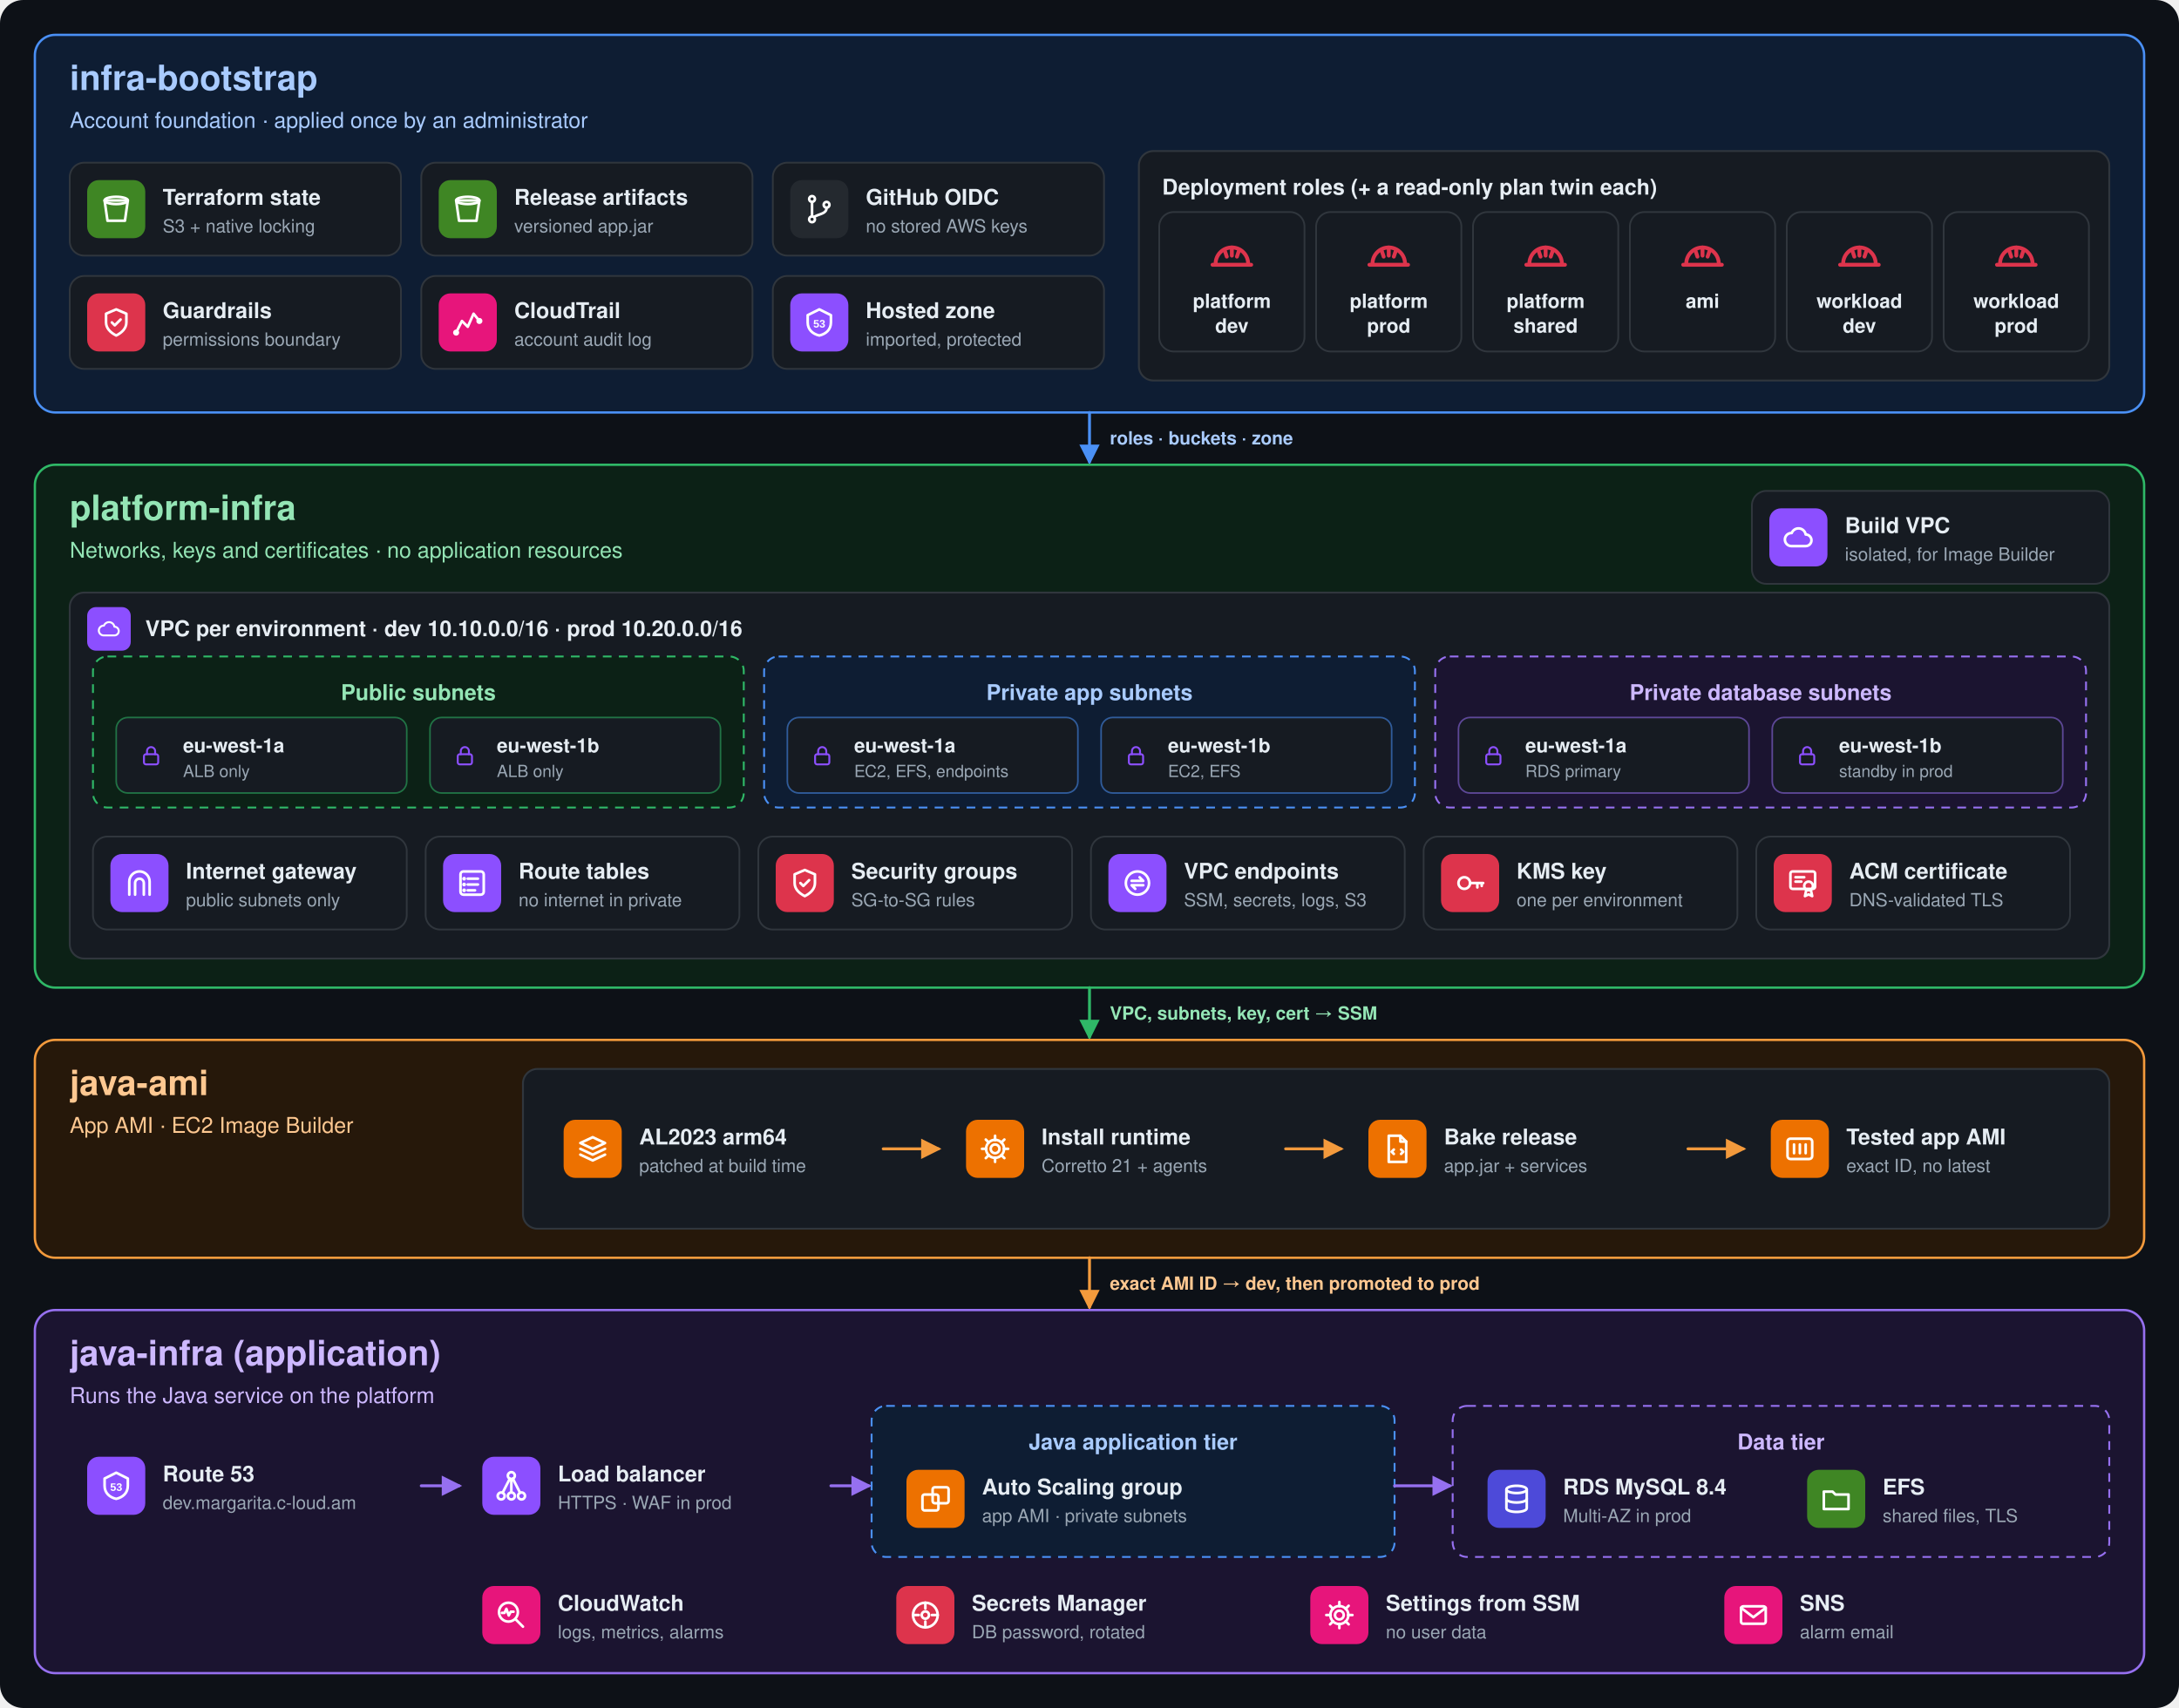
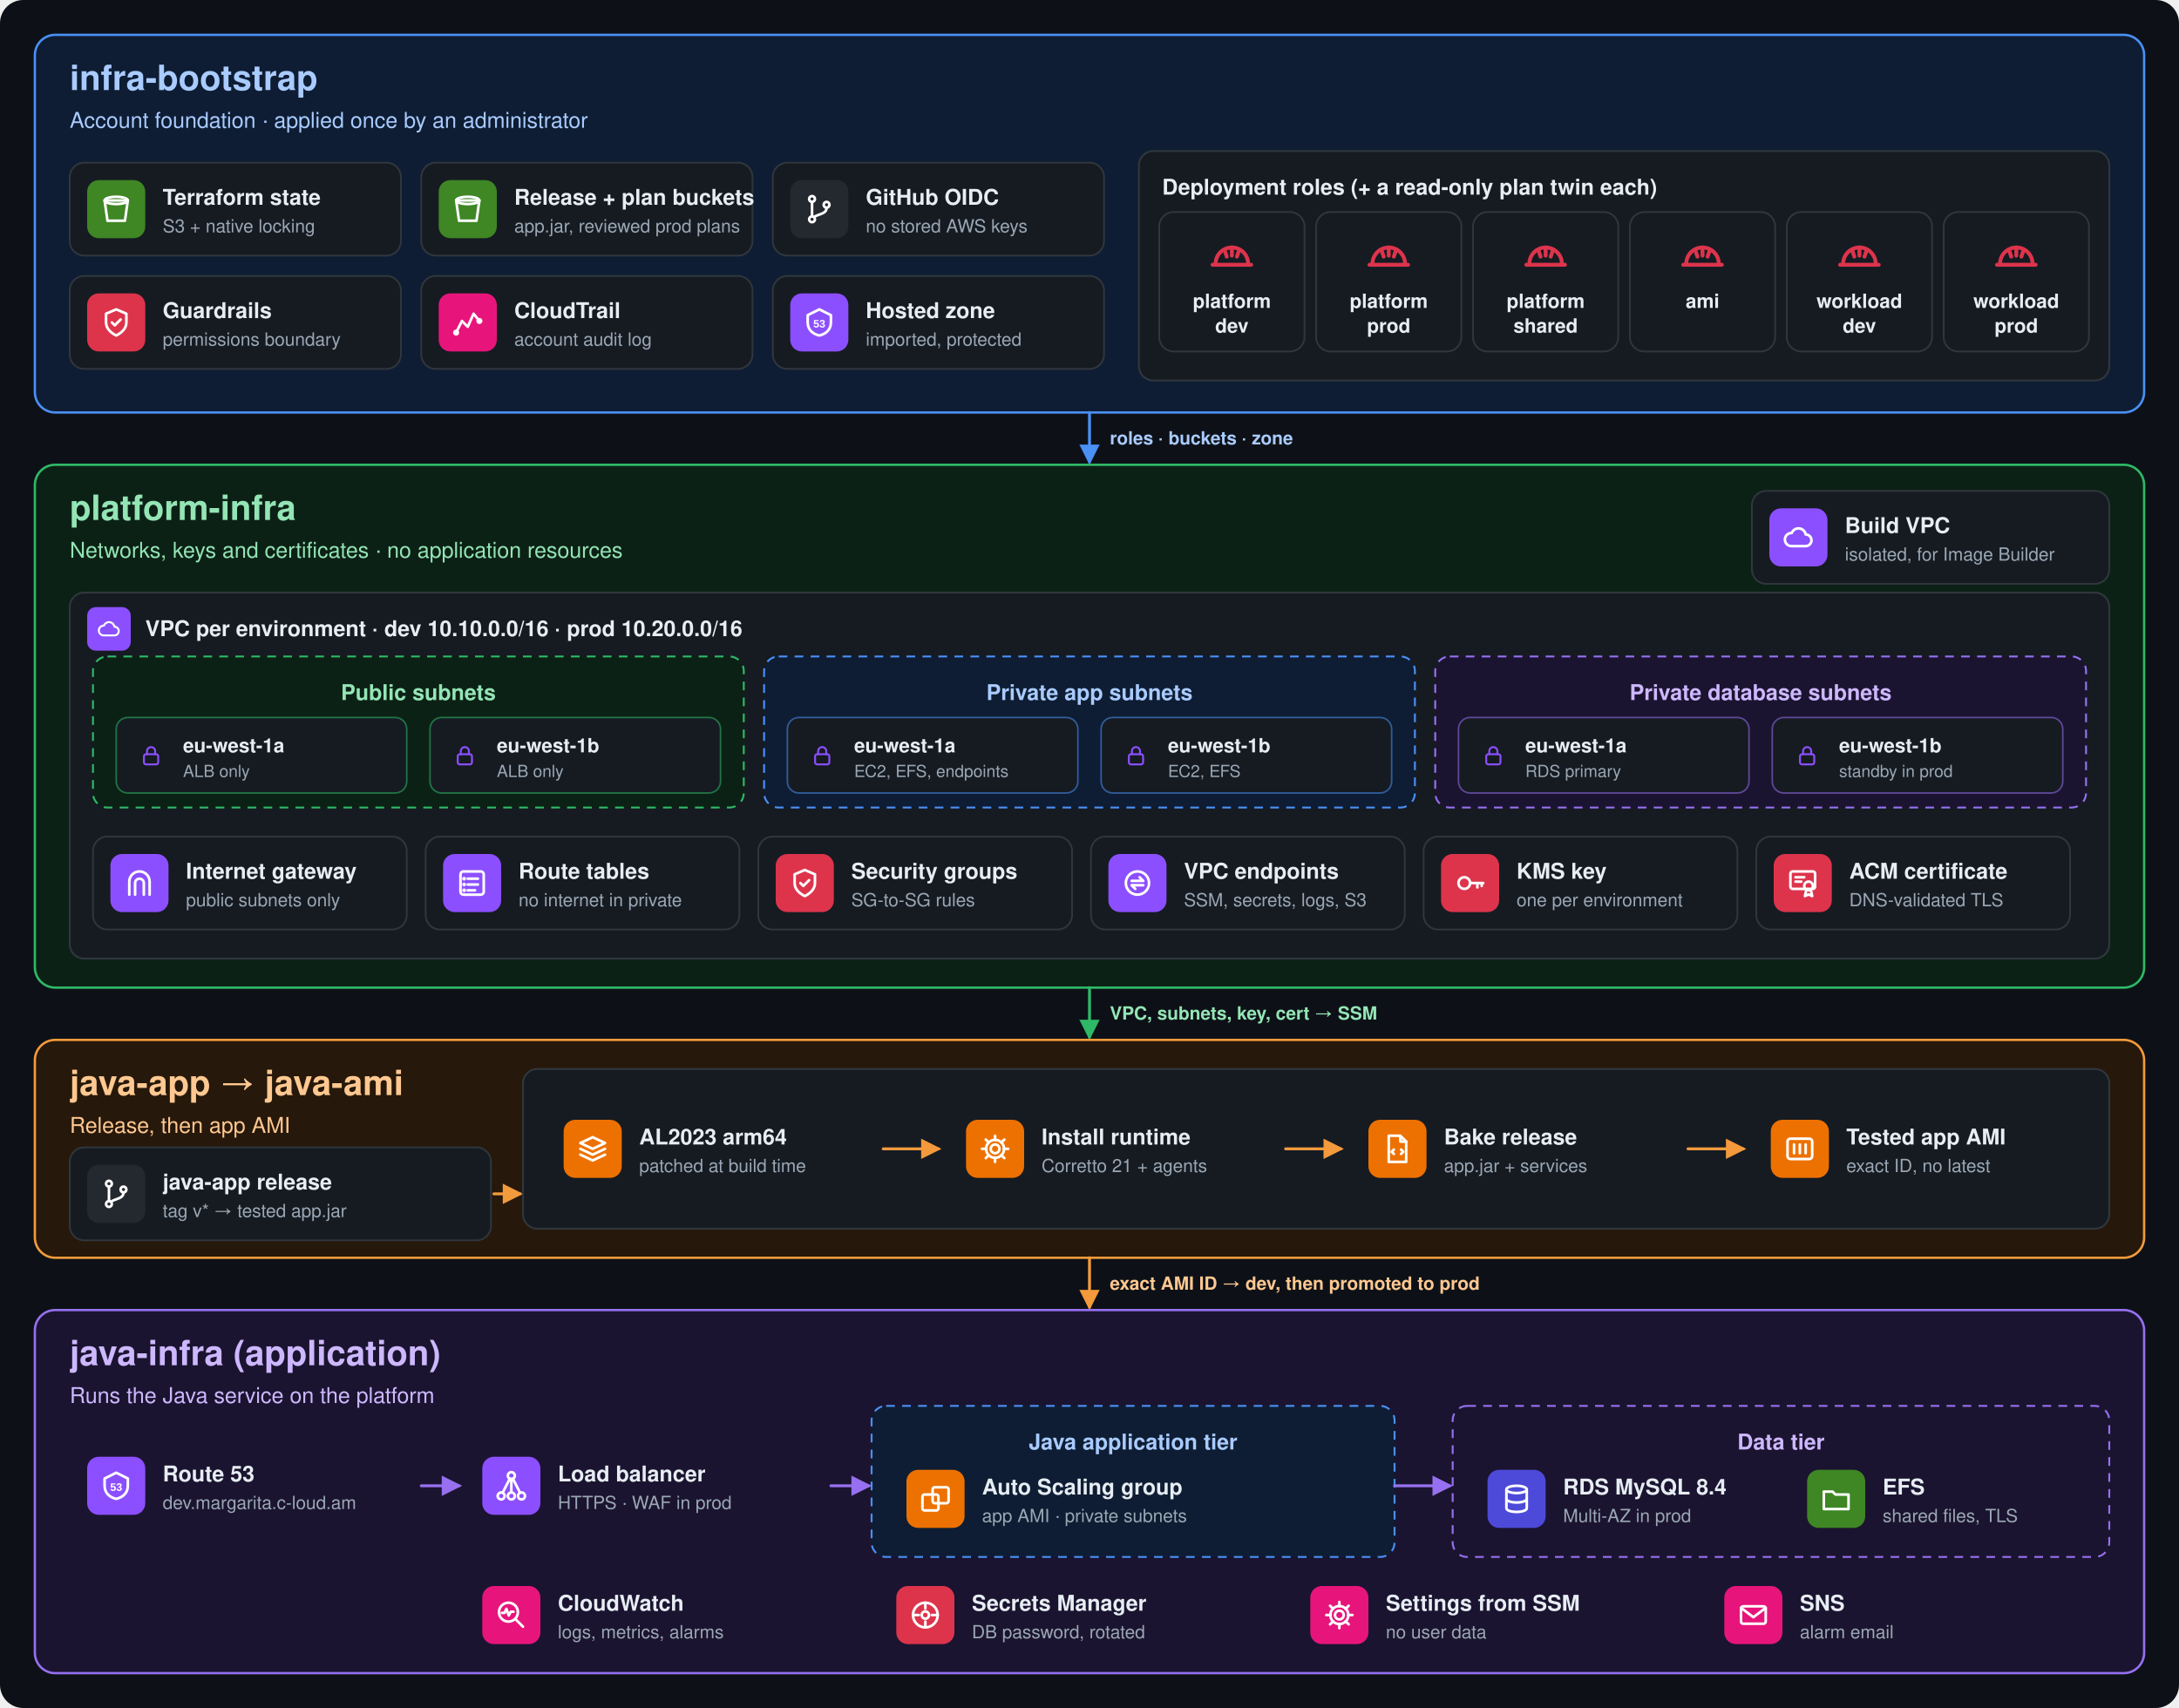
- <svg xmlns="http://www.w3.org/2000/svg" width="1500" height="1176" viewBox="0 0 1500 1176" role="img" aria-label="Java Platform: four repositories, layered from account foundation to application.">
+ <svg xmlns="http://www.w3.org/2000/svg" width="1500" height="1176" viewBox="0 0 1500 1176" role="img" aria-label="Java Platform: five repositories, layered from account foundation to application.">
  <defs>
    <marker id="m4A90F5" viewBox="0 0 10 10" refX="8.5" refY="5" markerWidth="7" markerHeight="7" orient="auto-start-reverse">
      <path d="M0,0 L10,5 L0,10 z" fill="#4A90F5" />
    </marker>
    <marker id="m2FB867" viewBox="0 0 10 10" refX="8.5" refY="5" markerWidth="7" markerHeight="7" orient="auto-start-reverse">
      <path d="M0,0 L10,5 L0,10 z" fill="#2FB867" />
    </marker>
    <marker id="mF39A3C" viewBox="0 0 10 10" refX="8.5" refY="5" markerWidth="7" markerHeight="7" orient="auto-start-reverse">
      <path d="M0,0 L10,5 L0,10 z" fill="#F39A3C" />
    </marker>
    <marker id="m9670F0" viewBox="0 0 10 10" refX="8.5" refY="5" markerWidth="7" markerHeight="7" orient="auto-start-reverse">
      <path d="M0,0 L10,5 L0,10 z" fill="#9670F0" />
    </marker>
  </defs>
  <rect width="1500" height="1176" rx="16" fill="#0D1117" />
  <rect x="24" y="24" width="1452" height="260" rx="14" fill="#0E1D33" stroke="#4A90F5" stroke-width="1.6" />
  <text x="48" y="62" font-family="-apple-system, BlinkMacSystemFont, 'Segoe UI', Helvetica, Arial, sans-serif" font-size="24" font-weight="700" fill="#A9CBFF" text-anchor="start">infra-bootstrap</text>
  <text x="48" y="88" font-family="-apple-system, BlinkMacSystemFont, 'Segoe UI', Helvetica, Arial, sans-serif" font-size="15" font-weight="400" fill="#A9CBFF" text-anchor="start">Account foundation · applied once by an administrator</text>
  <rect x="48" y="112" width="228" height="64" rx="10" fill="#161B22" stroke="#30363D" stroke-width="1.2" />
  <rect x="60" y="124.0" width="40" height="40" rx="8.0" fill="#3F8624" />
  <g transform="translate(68.0,132.0) scale(1.0)" fill="none" stroke="#FFFFFF" stroke-width="1.8" stroke-linecap="round" stroke-linejoin="round">
    <path d="M4 6h16l-2 14H6z" />
    <ellipse cx="12" cy="6" rx="8" ry="2.5" />
  </g>
  <text x="112" y="141.0" font-family="-apple-system, BlinkMacSystemFont, 'Segoe UI', Helvetica, Arial, sans-serif" font-size="15" font-weight="600" fill="#E6EDF3" text-anchor="start">Terraform state</text>
  <text x="112" y="160.0" font-family="-apple-system, BlinkMacSystemFont, 'Segoe UI', Helvetica, Arial, sans-serif" font-size="12.5" font-weight="400" fill="#9AA7B4" text-anchor="start">S3 + native locking</text>
  <rect x="290" y="112" width="228" height="64" rx="10" fill="#161B22" stroke="#30363D" stroke-width="1.2" />
  <rect x="302" y="124.0" width="40" height="40" rx="8.0" fill="#3F8624" />
  <g transform="translate(310.0,132.0) scale(1.0)" fill="none" stroke="#FFFFFF" stroke-width="1.8" stroke-linecap="round" stroke-linejoin="round">
    <path d="M4 6h16l-2 14H6z" />
    <ellipse cx="12" cy="6" rx="8" ry="2.5" />
  </g>
-   <text x="354" y="141.0" font-family="-apple-system, BlinkMacSystemFont, 'Segoe UI', Helvetica, Arial, sans-serif" font-size="15" font-weight="600" fill="#E6EDF3" text-anchor="start">Release artifacts</text>
-   <text x="354" y="160.0" font-family="-apple-system, BlinkMacSystemFont, 'Segoe UI', Helvetica, Arial, sans-serif" font-size="12.5" font-weight="400" fill="#9AA7B4" text-anchor="start">versioned app.jar</text>
+   <text x="354" y="141.0" font-family="-apple-system, BlinkMacSystemFont, 'Segoe UI', Helvetica, Arial, sans-serif" font-size="15" font-weight="600" fill="#E6EDF3" text-anchor="start">Release + plan buckets</text>
+   <text x="354" y="160.0" font-family="-apple-system, BlinkMacSystemFont, 'Segoe UI', Helvetica, Arial, sans-serif" font-size="12.5" font-weight="400" fill="#9AA7B4" text-anchor="start">app.jar, reviewed prod plans</text>
  <rect x="532" y="112" width="228" height="64" rx="10" fill="#161B22" stroke="#30363D" stroke-width="1.2" />
  <rect x="544" y="124.0" width="40" height="40" rx="8.0" fill="#24292F" />
  <g transform="translate(552.0,132.0) scale(1.0)" fill="none" stroke="#FFFFFF" stroke-width="1.8" stroke-linecap="round" stroke-linejoin="round">
    <circle cx="7" cy="5" r="2" />
    <circle cx="7" cy="19" r="2" />
    <circle cx="17" cy="9" r="2" />
    <path d="M7 7v10M17 11c0 4-4 4-8 6" />
  </g>
  <text x="596" y="141.0" font-family="-apple-system, BlinkMacSystemFont, 'Segoe UI', Helvetica, Arial, sans-serif" font-size="15" font-weight="600" fill="#E6EDF3" text-anchor="start">GitHub OIDC</text>
  <text x="596" y="160.0" font-family="-apple-system, BlinkMacSystemFont, 'Segoe UI', Helvetica, Arial, sans-serif" font-size="12.5" font-weight="400" fill="#9AA7B4" text-anchor="start">no stored AWS keys</text>
  <rect x="48" y="190" width="228" height="64" rx="10" fill="#161B22" stroke="#30363D" stroke-width="1.2" />
  <rect x="60" y="202.0" width="40" height="40" rx="8.0" fill="#DD344C" />
  <g transform="translate(68.0,210.0) scale(1.0)" fill="none" stroke="#FFFFFF" stroke-width="1.8" stroke-linecap="round" stroke-linejoin="round">
    <path d="M12 3l7 3v6c0 4-3 7-7 9-4-2-7-5-7-9V6z" />
    <path d="M9 12l2 2 4-4" />
  </g>
  <text x="112" y="219.0" font-family="-apple-system, BlinkMacSystemFont, 'Segoe UI', Helvetica, Arial, sans-serif" font-size="15" font-weight="600" fill="#E6EDF3" text-anchor="start">Guardrails</text>
  <text x="112" y="238.0" font-family="-apple-system, BlinkMacSystemFont, 'Segoe UI', Helvetica, Arial, sans-serif" font-size="12.5" font-weight="400" fill="#9AA7B4" text-anchor="start">permissions boundary</text>
  <rect x="290" y="190" width="228" height="64" rx="10" fill="#161B22" stroke="#30363D" stroke-width="1.2" />
  <rect x="302" y="202.0" width="40" height="40" rx="8.0" fill="#E7157B" />
  <g transform="translate(310.0,210.0) scale(1.0)" fill="none" stroke="#FFFFFF" stroke-width="1.8" stroke-linecap="round" stroke-linejoin="round">
    <path d="M4 19l4-8 4 4 4-9 4 5" />
    <circle cx="4" cy="19" r="1.2" />
    <circle cx="20" cy="11" r="1.2" />
  </g>
  <text x="354" y="219.0" font-family="-apple-system, BlinkMacSystemFont, 'Segoe UI', Helvetica, Arial, sans-serif" font-size="15" font-weight="600" fill="#E6EDF3" text-anchor="start">CloudTrail</text>
  <text x="354" y="238.0" font-family="-apple-system, BlinkMacSystemFont, 'Segoe UI', Helvetica, Arial, sans-serif" font-size="12.5" font-weight="400" fill="#9AA7B4" text-anchor="start">account audit log</text>
  <rect x="532" y="190" width="228" height="64" rx="10" fill="#161B22" stroke="#30363D" stroke-width="1.2" />
  <rect x="544" y="202.0" width="40" height="40" rx="8.0" fill="#8C4FFF" />
  <g transform="translate(552.0,210.0) scale(1.0)" fill="none" stroke="#FFFFFF" stroke-width="1.8" stroke-linecap="round" stroke-linejoin="round">
    <path d="M12 3l8 4v5c0 5-3.5 8-8 9-4.5-1-8-4-8-9V7z" />
    <text x="12" y="15.5" font-size="7.5" font-weight="700" text-anchor="middle" fill="#fff" stroke="none" font-family="Arial">53</text>
  </g>
  <text x="596" y="219.0" font-family="-apple-system, BlinkMacSystemFont, 'Segoe UI', Helvetica, Arial, sans-serif" font-size="15" font-weight="600" fill="#E6EDF3" text-anchor="start">Hosted zone</text>
  <text x="596" y="238.0" font-family="-apple-system, BlinkMacSystemFont, 'Segoe UI', Helvetica, Arial, sans-serif" font-size="12.5" font-weight="400" fill="#9AA7B4" text-anchor="start">imported, protected</text>
  <rect x="784" y="104" width="668" height="158" rx="10" fill="#161B22" stroke="#30363D" stroke-width="1.3" />
  <text x="800" y="134" font-family="-apple-system, BlinkMacSystemFont, 'Segoe UI', Helvetica, Arial, sans-serif" font-size="15" font-weight="700" fill="#E6EDF3" text-anchor="start">Deployment roles (+ a read-only plan twin each)</text>
  <rect x="798" y="146" width="100" height="96" rx="10" fill="#161B22" stroke="#30363D" stroke-width="1.2" />
  <g transform="translate(831.2,159.2) scale(1.4)" fill="none" stroke="#DD344C" stroke-width="1.9" stroke-linecap="round" stroke-linejoin="round">
    <path d="M4 16a8 8 0 0 1 16 0" />
    <path d="M2.5 16.5h19" />
    <path d="M12 8v4" />
    <path d="M8.5 9.5l1 3M15.5 9.5l-1 3" />
  </g>
  <text x="848.0" y="212" font-family="-apple-system, BlinkMacSystemFont, 'Segoe UI', Helvetica, Arial, sans-serif" font-size="13.5" font-weight="600" fill="#E6EDF3" text-anchor="middle">platform</text>
  <text x="848.0" y="229" font-family="-apple-system, BlinkMacSystemFont, 'Segoe UI', Helvetica, Arial, sans-serif" font-size="13.5" font-weight="600" fill="#E6EDF3" text-anchor="middle">dev</text>
  <rect x="906" y="146" width="100" height="96" rx="10" fill="#161B22" stroke="#30363D" stroke-width="1.2" />
  <g transform="translate(939.2,159.2) scale(1.4)" fill="none" stroke="#DD344C" stroke-width="1.9" stroke-linecap="round" stroke-linejoin="round">
    <path d="M4 16a8 8 0 0 1 16 0" />
    <path d="M2.5 16.5h19" />
    <path d="M12 8v4" />
    <path d="M8.5 9.5l1 3M15.5 9.5l-1 3" />
  </g>
  <text x="956.0" y="212" font-family="-apple-system, BlinkMacSystemFont, 'Segoe UI', Helvetica, Arial, sans-serif" font-size="13.5" font-weight="600" fill="#E6EDF3" text-anchor="middle">platform</text>
  <text x="956.0" y="229" font-family="-apple-system, BlinkMacSystemFont, 'Segoe UI', Helvetica, Arial, sans-serif" font-size="13.5" font-weight="600" fill="#E6EDF3" text-anchor="middle">prod</text>
  <rect x="1014" y="146" width="100" height="96" rx="10" fill="#161B22" stroke="#30363D" stroke-width="1.2" />
  <g transform="translate(1047.2,159.2) scale(1.4)" fill="none" stroke="#DD344C" stroke-width="1.9" stroke-linecap="round" stroke-linejoin="round">
    <path d="M4 16a8 8 0 0 1 16 0" />
    <path d="M2.5 16.5h19" />
    <path d="M12 8v4" />
    <path d="M8.5 9.5l1 3M15.5 9.5l-1 3" />
  </g>
  <text x="1064.0" y="212" font-family="-apple-system, BlinkMacSystemFont, 'Segoe UI', Helvetica, Arial, sans-serif" font-size="13.5" font-weight="600" fill="#E6EDF3" text-anchor="middle">platform</text>
  <text x="1064.0" y="229" font-family="-apple-system, BlinkMacSystemFont, 'Segoe UI', Helvetica, Arial, sans-serif" font-size="13.5" font-weight="600" fill="#E6EDF3" text-anchor="middle">shared</text>
  <rect x="1122" y="146" width="100" height="96" rx="10" fill="#161B22" stroke="#30363D" stroke-width="1.2" />
  <g transform="translate(1155.2,159.2) scale(1.4)" fill="none" stroke="#DD344C" stroke-width="1.9" stroke-linecap="round" stroke-linejoin="round">
    <path d="M4 16a8 8 0 0 1 16 0" />
    <path d="M2.5 16.5h19" />
    <path d="M12 8v4" />
    <path d="M8.5 9.5l1 3M15.5 9.5l-1 3" />
  </g>
  <text x="1172.0" y="212" font-family="-apple-system, BlinkMacSystemFont, 'Segoe UI', Helvetica, Arial, sans-serif" font-size="13.5" font-weight="600" fill="#E6EDF3" text-anchor="middle">ami</text>
  <rect x="1230" y="146" width="100" height="96" rx="10" fill="#161B22" stroke="#30363D" stroke-width="1.2" />
  <g transform="translate(1263.2,159.2) scale(1.4)" fill="none" stroke="#DD344C" stroke-width="1.9" stroke-linecap="round" stroke-linejoin="round">
    <path d="M4 16a8 8 0 0 1 16 0" />
    <path d="M2.5 16.5h19" />
    <path d="M12 8v4" />
    <path d="M8.5 9.5l1 3M15.5 9.5l-1 3" />
  </g>
  <text x="1280.0" y="212" font-family="-apple-system, BlinkMacSystemFont, 'Segoe UI', Helvetica, Arial, sans-serif" font-size="13.5" font-weight="600" fill="#E6EDF3" text-anchor="middle">workload</text>
  <text x="1280.0" y="229" font-family="-apple-system, BlinkMacSystemFont, 'Segoe UI', Helvetica, Arial, sans-serif" font-size="13.5" font-weight="600" fill="#E6EDF3" text-anchor="middle">dev</text>
  <rect x="1338" y="146" width="100" height="96" rx="10" fill="#161B22" stroke="#30363D" stroke-width="1.2" />
  <g transform="translate(1371.2,159.2) scale(1.4)" fill="none" stroke="#DD344C" stroke-width="1.9" stroke-linecap="round" stroke-linejoin="round">
    <path d="M4 16a8 8 0 0 1 16 0" />
    <path d="M2.5 16.5h19" />
    <path d="M12 8v4" />
    <path d="M8.5 9.5l1 3M15.5 9.5l-1 3" />
  </g>
  <text x="1388.0" y="212" font-family="-apple-system, BlinkMacSystemFont, 'Segoe UI', Helvetica, Arial, sans-serif" font-size="13.5" font-weight="600" fill="#E6EDF3" text-anchor="middle">workload</text>
  <text x="1388.0" y="229" font-family="-apple-system, BlinkMacSystemFont, 'Segoe UI', Helvetica, Arial, sans-serif" font-size="13.5" font-weight="600" fill="#E6EDF3" text-anchor="middle">prod</text>
  <polyline points="750,284 750,318" fill="none" stroke="#4A90F5" stroke-width="2" stroke-linecap="round" stroke-linejoin="round" marker-end="url(#m4A90F5)" />
  <text x="764" y="306" font-family="-apple-system, BlinkMacSystemFont, 'Segoe UI', Helvetica, Arial, sans-serif" font-size="12.5" font-weight="600" fill="#A9CBFF" text-anchor="start">roles · buckets · zone</text>
  <rect x="24" y="320" width="1452" height="360" rx="14" fill="#0C2116" stroke="#2FB867" stroke-width="1.6" />
  <text x="48" y="358" font-family="-apple-system, BlinkMacSystemFont, 'Segoe UI', Helvetica, Arial, sans-serif" font-size="24" font-weight="700" fill="#94E5B5" text-anchor="start">platform-infra</text>
  <text x="48" y="384" font-family="-apple-system, BlinkMacSystemFont, 'Segoe UI', Helvetica, Arial, sans-serif" font-size="15" font-weight="400" fill="#94E5B5" text-anchor="start">Networks, keys and certificates · no application resources</text>
  <rect x="1206" y="338" width="246" height="64" rx="10" fill="#161B22" stroke="#30363D" stroke-width="1.2" />
  <rect x="1218" y="350.0" width="40" height="40" rx="8.0" fill="#8C4FFF" />
  <g transform="translate(1226.0,358.0) scale(1.0)" fill="none" stroke="#FFFFFF" stroke-width="1.8" stroke-linecap="round" stroke-linejoin="round">
    <path d="M7 18h10a4 4 0 0 0 0-8 5 5 0 0 0-9.6-1A4.5 4.5 0 0 0 7 18z" />
  </g>
  <text x="1270" y="367.0" font-family="-apple-system, BlinkMacSystemFont, 'Segoe UI', Helvetica, Arial, sans-serif" font-size="15" font-weight="600" fill="#E6EDF3" text-anchor="start">Build VPC</text>
  <text x="1270" y="386.0" font-family="-apple-system, BlinkMacSystemFont, 'Segoe UI', Helvetica, Arial, sans-serif" font-size="12.5" font-weight="400" fill="#9AA7B4" text-anchor="start">isolated, for Image Builder</text>
  <rect x="48" y="408" width="1404" height="252" rx="10" fill="#161B22" stroke="#30363D" stroke-width="1.3" />
  <rect x="60" y="418" width="30" height="30" rx="6.0" fill="#8C4FFF" />
  <g transform="translate(66.0,424.0) scale(0.75)" fill="none" stroke="#FFFFFF" stroke-width="1.8" stroke-linecap="round" stroke-linejoin="round">
    <path d="M7 18h10a4 4 0 0 0 0-8 5 5 0 0 0-9.6-1A4.5 4.5 0 0 0 7 18z" />
  </g>
  <text x="100" y="438" font-family="-apple-system, BlinkMacSystemFont, 'Segoe UI', Helvetica, Arial, sans-serif" font-size="15" font-weight="700" fill="#E6EDF3" text-anchor="start">VPC per environment · dev 10.10.0.0/16 · prod 10.20.0.0/16</text>
  <rect x="64" y="452" width="448" height="104" rx="10" fill="#0C2116" stroke="#2FB867" stroke-width="1.3" stroke-dasharray="6 5" />
  <text x="288.0" y="482" font-family="-apple-system, BlinkMacSystemFont, 'Segoe UI', Helvetica, Arial, sans-serif" font-size="15" font-weight="700" fill="#94E5B5" text-anchor="middle">Public subnets</text>
  <rect x="80" y="494" width="200" height="52" rx="8" fill="#161B22" stroke="#2FB867" stroke-opacity="0.55" stroke-width="1.1" />
  <g transform="translate(95.6,511.6) scale(0.7)" fill="none" stroke="#8C4FFF" stroke-width="1.9" stroke-linecap="round" stroke-linejoin="round">
    <rect x="5" y="11" width="14" height="10" rx="2" />
    <path d="M8 11V8a4 4 0 0 1 8 0v3" />
  </g>
  <text x="126" y="518" font-family="-apple-system, BlinkMacSystemFont, 'Segoe UI', Helvetica, Arial, sans-serif" font-size="13.5" font-weight="600" fill="#E6EDF3" text-anchor="start">eu-west-1a</text>
  <text x="126" y="535" font-family="-apple-system, BlinkMacSystemFont, 'Segoe UI', Helvetica, Arial, sans-serif" font-size="11.5" font-weight="400" fill="#9AA7B4" text-anchor="start">ALB only</text>
  <rect x="296" y="494" width="200" height="52" rx="8" fill="#161B22" stroke="#2FB867" stroke-opacity="0.55" stroke-width="1.1" />
  <g transform="translate(311.6,511.6) scale(0.7)" fill="none" stroke="#8C4FFF" stroke-width="1.9" stroke-linecap="round" stroke-linejoin="round">
    <rect x="5" y="11" width="14" height="10" rx="2" />
    <path d="M8 11V8a4 4 0 0 1 8 0v3" />
  </g>
  <text x="342" y="518" font-family="-apple-system, BlinkMacSystemFont, 'Segoe UI', Helvetica, Arial, sans-serif" font-size="13.5" font-weight="600" fill="#E6EDF3" text-anchor="start">eu-west-1b</text>
  <text x="342" y="535" font-family="-apple-system, BlinkMacSystemFont, 'Segoe UI', Helvetica, Arial, sans-serif" font-size="11.5" font-weight="400" fill="#9AA7B4" text-anchor="start">ALB only</text>
  <rect x="526" y="452" width="448" height="104" rx="10" fill="#0E1D33" stroke="#4A90F5" stroke-width="1.3" stroke-dasharray="6 5" />
  <text x="750.0" y="482" font-family="-apple-system, BlinkMacSystemFont, 'Segoe UI', Helvetica, Arial, sans-serif" font-size="15" font-weight="700" fill="#A9CBFF" text-anchor="middle">Private app subnets</text>
  <rect x="542" y="494" width="200" height="52" rx="8" fill="#161B22" stroke="#4A90F5" stroke-opacity="0.55" stroke-width="1.1" />
  <g transform="translate(557.6,511.6) scale(0.7)" fill="none" stroke="#8C4FFF" stroke-width="1.9" stroke-linecap="round" stroke-linejoin="round">
    <rect x="5" y="11" width="14" height="10" rx="2" />
    <path d="M8 11V8a4 4 0 0 1 8 0v3" />
  </g>
  <text x="588" y="518" font-family="-apple-system, BlinkMacSystemFont, 'Segoe UI', Helvetica, Arial, sans-serif" font-size="13.5" font-weight="600" fill="#E6EDF3" text-anchor="start">eu-west-1a</text>
  <text x="588" y="535" font-family="-apple-system, BlinkMacSystemFont, 'Segoe UI', Helvetica, Arial, sans-serif" font-size="11.5" font-weight="400" fill="#9AA7B4" text-anchor="start">EC2, EFS, endpoints</text>
  <rect x="758" y="494" width="200" height="52" rx="8" fill="#161B22" stroke="#4A90F5" stroke-opacity="0.55" stroke-width="1.1" />
  <g transform="translate(773.6,511.6) scale(0.7)" fill="none" stroke="#8C4FFF" stroke-width="1.9" stroke-linecap="round" stroke-linejoin="round">
    <rect x="5" y="11" width="14" height="10" rx="2" />
    <path d="M8 11V8a4 4 0 0 1 8 0v3" />
  </g>
  <text x="804" y="518" font-family="-apple-system, BlinkMacSystemFont, 'Segoe UI', Helvetica, Arial, sans-serif" font-size="13.5" font-weight="600" fill="#E6EDF3" text-anchor="start">eu-west-1b</text>
  <text x="804" y="535" font-family="-apple-system, BlinkMacSystemFont, 'Segoe UI', Helvetica, Arial, sans-serif" font-size="11.5" font-weight="400" fill="#9AA7B4" text-anchor="start">EC2, EFS</text>
  <rect x="988" y="452" width="448" height="104" rx="10" fill="#1B1430" stroke="#9670F0" stroke-width="1.3" stroke-dasharray="6 5" />
  <text x="1212.0" y="482" font-family="-apple-system, BlinkMacSystemFont, 'Segoe UI', Helvetica, Arial, sans-serif" font-size="15" font-weight="700" fill="#CDB8FF" text-anchor="middle">Private database subnets</text>
  <rect x="1004" y="494" width="200" height="52" rx="8" fill="#161B22" stroke="#9670F0" stroke-opacity="0.55" stroke-width="1.1" />
  <g transform="translate(1019.6,511.6) scale(0.7)" fill="none" stroke="#8C4FFF" stroke-width="1.9" stroke-linecap="round" stroke-linejoin="round">
    <rect x="5" y="11" width="14" height="10" rx="2" />
    <path d="M8 11V8a4 4 0 0 1 8 0v3" />
  </g>
  <text x="1050" y="518" font-family="-apple-system, BlinkMacSystemFont, 'Segoe UI', Helvetica, Arial, sans-serif" font-size="13.5" font-weight="600" fill="#E6EDF3" text-anchor="start">eu-west-1a</text>
  <text x="1050" y="535" font-family="-apple-system, BlinkMacSystemFont, 'Segoe UI', Helvetica, Arial, sans-serif" font-size="11.5" font-weight="400" fill="#9AA7B4" text-anchor="start">RDS primary</text>
  <rect x="1220" y="494" width="200" height="52" rx="8" fill="#161B22" stroke="#9670F0" stroke-opacity="0.55" stroke-width="1.1" />
  <g transform="translate(1235.6,511.6) scale(0.7)" fill="none" stroke="#8C4FFF" stroke-width="1.9" stroke-linecap="round" stroke-linejoin="round">
    <rect x="5" y="11" width="14" height="10" rx="2" />
    <path d="M8 11V8a4 4 0 0 1 8 0v3" />
  </g>
  <text x="1266" y="518" font-family="-apple-system, BlinkMacSystemFont, 'Segoe UI', Helvetica, Arial, sans-serif" font-size="13.5" font-weight="600" fill="#E6EDF3" text-anchor="start">eu-west-1b</text>
  <text x="1266" y="535" font-family="-apple-system, BlinkMacSystemFont, 'Segoe UI', Helvetica, Arial, sans-serif" font-size="11.5" font-weight="400" fill="#9AA7B4" text-anchor="start">standby in prod</text>
  <rect x="64" y="576" width="216" height="64" rx="10" fill="#161B22" stroke="#30363D" stroke-width="1.2" />
  <rect x="76" y="588.0" width="40" height="40" rx="8.0" fill="#8C4FFF" />
  <g transform="translate(84.0,596.0) scale(1.0)" fill="none" stroke="#FFFFFF" stroke-width="1.8" stroke-linecap="round" stroke-linejoin="round">
    <path d="M5 20V11a7 7 0 0 1 14 0v9" />
    <path d="M9 20v-8a3 3 0 0 1 6 0v8" />
  </g>
  <text x="128" y="605.0" font-family="-apple-system, BlinkMacSystemFont, 'Segoe UI', Helvetica, Arial, sans-serif" font-size="15" font-weight="600" fill="#E6EDF3" text-anchor="start">Internet gateway</text>
  <text x="128" y="624.0" font-family="-apple-system, BlinkMacSystemFont, 'Segoe UI', Helvetica, Arial, sans-serif" font-size="12.5" font-weight="400" fill="#9AA7B4" text-anchor="start">public subnets only</text>
  <rect x="293" y="576" width="216" height="64" rx="10" fill="#161B22" stroke="#30363D" stroke-width="1.2" />
  <rect x="305" y="588.0" width="40" height="40" rx="8.0" fill="#8C4FFF" />
  <g transform="translate(313.0,596.0) scale(1.0)" fill="none" stroke="#FFFFFF" stroke-width="1.8" stroke-linecap="round" stroke-linejoin="round">
    <rect x="4" y="4" width="16" height="16" rx="2" />
    <path d="M9 9h7M9 13h7M9 17h5" />
    <path d="M6.5 9h0M6.5 13h0M6.5 17h0" stroke-width="2.6" />
  </g>
  <text x="357" y="605.0" font-family="-apple-system, BlinkMacSystemFont, 'Segoe UI', Helvetica, Arial, sans-serif" font-size="15" font-weight="600" fill="#E6EDF3" text-anchor="start">Route tables</text>
  <text x="357" y="624.0" font-family="-apple-system, BlinkMacSystemFont, 'Segoe UI', Helvetica, Arial, sans-serif" font-size="12.5" font-weight="400" fill="#9AA7B4" text-anchor="start">no internet in private</text>
  <rect x="522" y="576" width="216" height="64" rx="10" fill="#161B22" stroke="#30363D" stroke-width="1.2" />
  <rect x="534" y="588.0" width="40" height="40" rx="8.0" fill="#DD344C" />
  <g transform="translate(542.0,596.0) scale(1.0)" fill="none" stroke="#FFFFFF" stroke-width="1.8" stroke-linecap="round" stroke-linejoin="round">
    <path d="M12 3l7 3v6c0 4-3 7-7 9-4-2-7-5-7-9V6z" />
    <path d="M9 12l2 2 4-4" />
  </g>
  <text x="586" y="605.0" font-family="-apple-system, BlinkMacSystemFont, 'Segoe UI', Helvetica, Arial, sans-serif" font-size="15" font-weight="600" fill="#E6EDF3" text-anchor="start">Security groups</text>
  <text x="586" y="624.0" font-family="-apple-system, BlinkMacSystemFont, 'Segoe UI', Helvetica, Arial, sans-serif" font-size="12.5" font-weight="400" fill="#9AA7B4" text-anchor="start">SG-to-SG rules</text>
  <rect x="751" y="576" width="216" height="64" rx="10" fill="#161B22" stroke="#30363D" stroke-width="1.2" />
  <rect x="763" y="588.0" width="40" height="40" rx="8.0" fill="#8C4FFF" />
  <g transform="translate(771.0,596.0) scale(1.0)" fill="none" stroke="#FFFFFF" stroke-width="1.8" stroke-linecap="round" stroke-linejoin="round">
    <circle cx="12" cy="12" r="8" />
    <path d="M8 10.5h8l-2.5-2.5M16 13.5H8l2.5 2.5" />
  </g>
  <text x="815" y="605.0" font-family="-apple-system, BlinkMacSystemFont, 'Segoe UI', Helvetica, Arial, sans-serif" font-size="15" font-weight="600" fill="#E6EDF3" text-anchor="start">VPC endpoints</text>
  <text x="815" y="624.0" font-family="-apple-system, BlinkMacSystemFont, 'Segoe UI', Helvetica, Arial, sans-serif" font-size="12.5" font-weight="400" fill="#9AA7B4" text-anchor="start">SSM, secrets, logs, S3</text>
  <rect x="980" y="576" width="216" height="64" rx="10" fill="#161B22" stroke="#30363D" stroke-width="1.2" />
  <rect x="992" y="588.0" width="40" height="40" rx="8.0" fill="#DD344C" />
  <g transform="translate(1000.0,596.0) scale(1.0)" fill="none" stroke="#FFFFFF" stroke-width="1.8" stroke-linecap="round" stroke-linejoin="round">
    <circle cx="8" cy="12" r="4" />
    <path d="M12 12h9M17 12v3M20 12v2" />
  </g>
  <text x="1044" y="605.0" font-family="-apple-system, BlinkMacSystemFont, 'Segoe UI', Helvetica, Arial, sans-serif" font-size="15" font-weight="600" fill="#E6EDF3" text-anchor="start">KMS key</text>
  <text x="1044" y="624.0" font-family="-apple-system, BlinkMacSystemFont, 'Segoe UI', Helvetica, Arial, sans-serif" font-size="12.5" font-weight="400" fill="#9AA7B4" text-anchor="start">one per environment</text>
  <rect x="1209" y="576" width="216" height="64" rx="10" fill="#161B22" stroke="#30363D" stroke-width="1.2" />
  <rect x="1221" y="588.0" width="40" height="40" rx="8.0" fill="#DD344C" />
  <g transform="translate(1229.0,596.0) scale(1.0)" fill="none" stroke="#FFFFFF" stroke-width="1.8" stroke-linecap="round" stroke-linejoin="round">
    <rect x="3.5" y="4" width="17" height="12" rx="1.5" />
    <path d="M7 8h6M7 11h4" />
    <circle cx="16" cy="14" r="3" />
    <path d="M14.5 16.5l-1 4.5 2.5-1.2 2.5 1.2-1-4.5" />
  </g>
  <text x="1273" y="605.0" font-family="-apple-system, BlinkMacSystemFont, 'Segoe UI', Helvetica, Arial, sans-serif" font-size="15" font-weight="600" fill="#E6EDF3" text-anchor="start">ACM certificate</text>
  <text x="1273" y="624.0" font-family="-apple-system, BlinkMacSystemFont, 'Segoe UI', Helvetica, Arial, sans-serif" font-size="12.5" font-weight="400" fill="#9AA7B4" text-anchor="start">DNS-validated TLS</text>
  <polyline points="750,680 750,714" fill="none" stroke="#2FB867" stroke-width="2" stroke-linecap="round" stroke-linejoin="round" marker-end="url(#m2FB867)" />
  <text x="764" y="702" font-family="-apple-system, BlinkMacSystemFont, 'Segoe UI', Helvetica, Arial, sans-serif" font-size="12.5" font-weight="600" fill="#94E5B5" text-anchor="start">VPC, subnets, key, cert → SSM</text>
  <rect x="24" y="716" width="1452" height="150" rx="14" fill="#26180A" stroke="#F39A3C" stroke-width="1.6" />
-   <text x="48" y="754" font-family="-apple-system, BlinkMacSystemFont, 'Segoe UI', Helvetica, Arial, sans-serif" font-size="24" font-weight="700" fill="#FFC891" text-anchor="start">java-ami</text>
-   <text x="48" y="780" font-family="-apple-system, BlinkMacSystemFont, 'Segoe UI', Helvetica, Arial, sans-serif" font-size="15" font-weight="400" fill="#FFC891" text-anchor="start">App AMI · EC2 Image Builder</text>
+   <text x="48" y="754" font-family="-apple-system, BlinkMacSystemFont, 'Segoe UI', Helvetica, Arial, sans-serif" font-size="24" font-weight="700" fill="#FFC891" text-anchor="start">java-app → java-ami</text>
+   <text x="48" y="780" font-family="-apple-system, BlinkMacSystemFont, 'Segoe UI', Helvetica, Arial, sans-serif" font-size="15" font-weight="400" fill="#FFC891" text-anchor="start">Release, then app AMI</text>
+   <rect x="48" y="790" width="290" height="64" rx="10" fill="#161B22" stroke="#30363D" stroke-width="1.2" />
+   <rect x="60" y="802.0" width="40" height="40" rx="8.0" fill="#24292F" />
+   <g transform="translate(68.0,810.0) scale(1.0)" fill="none" stroke="#FFFFFF" stroke-width="1.8" stroke-linecap="round" stroke-linejoin="round">
+     <circle cx="7" cy="5" r="2" />
+     <circle cx="7" cy="19" r="2" />
+     <circle cx="17" cy="9" r="2" />
+     <path d="M7 7v10M17 11c0 4-4 4-8 6" />
+   </g>
+   <text x="112" y="819.0" font-family="-apple-system, BlinkMacSystemFont, 'Segoe UI', Helvetica, Arial, sans-serif" font-size="15" font-weight="600" fill="#E6EDF3" text-anchor="start">java-app release</text>
+   <text x="112" y="838.0" font-family="-apple-system, BlinkMacSystemFont, 'Segoe UI', Helvetica, Arial, sans-serif" font-size="12.5" font-weight="400" fill="#9AA7B4" text-anchor="start">tag v* → tested app.jar</text>
+   <polyline points="340,822 358,822" fill="none" stroke="#F39A3C" stroke-width="2" stroke-linecap="round" stroke-linejoin="round" marker-end="url(#mF39A3C)" />
  <rect x="360" y="736" width="1092" height="110" rx="10" fill="#161B22" stroke="#30363D" stroke-width="1.3" />
  <rect x="388" y="771.0" width="40" height="40" rx="8.0" fill="#ED7100" />
  <g transform="translate(396.0,779.0) scale(1.0)" fill="none" stroke="#FFFFFF" stroke-width="1.8" stroke-linecap="round" stroke-linejoin="round">
    <path d="M12 4l8.5 4-8.5 4-8.5-4z" />
    <path d="M3.5 12l8.5 4 8.5-4" />
    <path d="M3.5 16l8.5 4 8.5-4" />
  </g>
  <text x="440" y="788.0" font-family="-apple-system, BlinkMacSystemFont, 'Segoe UI', Helvetica, Arial, sans-serif" font-size="15" font-weight="600" fill="#E6EDF3" text-anchor="start">AL2023 arm64</text>
  <text x="440" y="807.0" font-family="-apple-system, BlinkMacSystemFont, 'Segoe UI', Helvetica, Arial, sans-serif" font-size="12.5" font-weight="400" fill="#9AA7B4" text-anchor="start">patched at build time</text>
  <polyline points="608,791 646,791" fill="none" stroke="#F39A3C" stroke-width="2" stroke-linecap="round" stroke-linejoin="round" marker-end="url(#mF39A3C)" />
  <rect x="665" y="771.0" width="40" height="40" rx="8.0" fill="#ED7100" />
  <g transform="translate(673.0,779.0) scale(1.0)" fill="none" stroke="#FFFFFF" stroke-width="1.8" stroke-linecap="round" stroke-linejoin="round">
    <circle cx="12" cy="12" r="3" />
    <path d="M12 3v3M12 18v3M3 12h3M18 12h3M5.6 5.6l2.1 2.1M16.3 16.3l2.1 2.1M5.6 18.4l2.1-2.1M16.3 7.7l2.1-2.1" />
    <circle cx="12" cy="12" r="6.2" />
  </g>
  <text x="717" y="788.0" font-family="-apple-system, BlinkMacSystemFont, 'Segoe UI', Helvetica, Arial, sans-serif" font-size="15" font-weight="600" fill="#E6EDF3" text-anchor="start">Install runtime</text>
  <text x="717" y="807.0" font-family="-apple-system, BlinkMacSystemFont, 'Segoe UI', Helvetica, Arial, sans-serif" font-size="12.5" font-weight="400" fill="#9AA7B4" text-anchor="start">Corretto 21 + agents</text>
  <polyline points="885,791 923,791" fill="none" stroke="#F39A3C" stroke-width="2" stroke-linecap="round" stroke-linejoin="round" marker-end="url(#mF39A3C)" />
  <rect x="942" y="771.0" width="40" height="40" rx="8.0" fill="#ED7100" />
  <g transform="translate(950.0,779.0) scale(1.0)" fill="none" stroke="#FFFFFF" stroke-width="1.8" stroke-linecap="round" stroke-linejoin="round">
    <path d="M6 3h8l4 4v14H6z" />
    <path d="M14 3v4h4" />
    <path d="M9.5 12.5L8 14l1.5 1.5M14.5 12.5L16 14l-1.5 1.5" />
  </g>
  <text x="994" y="788.0" font-family="-apple-system, BlinkMacSystemFont, 'Segoe UI', Helvetica, Arial, sans-serif" font-size="15" font-weight="600" fill="#E6EDF3" text-anchor="start">Bake release</text>
  <text x="994" y="807.0" font-family="-apple-system, BlinkMacSystemFont, 'Segoe UI', Helvetica, Arial, sans-serif" font-size="12.5" font-weight="400" fill="#9AA7B4" text-anchor="start">app.jar + services</text>
  <polyline points="1162,791 1200,791" fill="none" stroke="#F39A3C" stroke-width="2" stroke-linecap="round" stroke-linejoin="round" marker-end="url(#mF39A3C)" />
  <rect x="1219" y="771.0" width="40" height="40" rx="8.0" fill="#ED7100" />
  <g transform="translate(1227.0,779.0) scale(1.0)" fill="none" stroke="#FFFFFF" stroke-width="1.8" stroke-linecap="round" stroke-linejoin="round">
    <rect x="3.5" y="5" width="17" height="14" rx="2" />
    <path d="M8 9v6M12 9v6M16 9v6" />
  </g>
  <text x="1271" y="788.0" font-family="-apple-system, BlinkMacSystemFont, 'Segoe UI', Helvetica, Arial, sans-serif" font-size="15" font-weight="600" fill="#E6EDF3" text-anchor="start">Tested app AMI</text>
  <text x="1271" y="807.0" font-family="-apple-system, BlinkMacSystemFont, 'Segoe UI', Helvetica, Arial, sans-serif" font-size="12.5" font-weight="400" fill="#9AA7B4" text-anchor="start">exact ID, no latest</text>
  <polyline points="750,866 750,900" fill="none" stroke="#F39A3C" stroke-width="2" stroke-linecap="round" stroke-linejoin="round" marker-end="url(#mF39A3C)" />
  <text x="764" y="888" font-family="-apple-system, BlinkMacSystemFont, 'Segoe UI', Helvetica, Arial, sans-serif" font-size="12.5" font-weight="600" fill="#FFC891" text-anchor="start">exact AMI ID → dev, then promoted to prod</text>
  <rect x="24" y="902" width="1452" height="250" rx="14" fill="#1B1430" stroke="#9670F0" stroke-width="1.6" />
  <text x="48" y="940" font-family="-apple-system, BlinkMacSystemFont, 'Segoe UI', Helvetica, Arial, sans-serif" font-size="24" font-weight="700" fill="#CDB8FF" text-anchor="start">java-infra (application)</text>
  <text x="48" y="966" font-family="-apple-system, BlinkMacSystemFont, 'Segoe UI', Helvetica, Arial, sans-serif" font-size="15" font-weight="400" fill="#CDB8FF" text-anchor="start">Runs the Java service on the platform</text>
  <rect x="60" y="1003.0" width="40" height="40" rx="8.0" fill="#8C4FFF" />
  <g transform="translate(68.0,1011.0) scale(1.0)" fill="none" stroke="#FFFFFF" stroke-width="1.8" stroke-linecap="round" stroke-linejoin="round">
    <path d="M12 3l8 4v5c0 5-3.5 8-8 9-4.5-1-8-4-8-9V7z" />
    <text x="12" y="15.5" font-size="7.5" font-weight="700" text-anchor="middle" fill="#fff" stroke="none" font-family="Arial">53</text>
  </g>
  <text x="112" y="1020.0" font-family="-apple-system, BlinkMacSystemFont, 'Segoe UI', Helvetica, Arial, sans-serif" font-size="15" font-weight="600" fill="#E6EDF3" text-anchor="start">Route 53</text>
  <text x="112" y="1039.0" font-family="-apple-system, BlinkMacSystemFont, 'Segoe UI', Helvetica, Arial, sans-serif" font-size="12.5" font-weight="400" fill="#9AA7B4" text-anchor="start">dev.margarita.c-loud.am</text>
  <polyline points="290,1023 316,1023" fill="none" stroke="#9670F0" stroke-width="2" stroke-linecap="round" stroke-linejoin="round" marker-end="url(#m9670F0)" />
  <rect x="332" y="1003.0" width="40" height="40" rx="8.0" fill="#8C4FFF" />
  <g transform="translate(340.0,1011.0) scale(1.0)" fill="none" stroke="#FFFFFF" stroke-width="1.8" stroke-linecap="round" stroke-linejoin="round">
    <circle cx="12" cy="5" r="2.4" />
    <circle cx="5" cy="19" r="2.4" />
    <circle cx="12" cy="19" r="2.4" />
    <circle cx="19" cy="19" r="2.4" />
    <path d="M12 7.4v9.2M11 7l-5 9.8M13 7l5 9.8" />
  </g>
  <text x="384" y="1020.0" font-family="-apple-system, BlinkMacSystemFont, 'Segoe UI', Helvetica, Arial, sans-serif" font-size="15" font-weight="600" fill="#E6EDF3" text-anchor="start">Load balancer</text>
  <text x="384" y="1039.0" font-family="-apple-system, BlinkMacSystemFont, 'Segoe UI', Helvetica, Arial, sans-serif" font-size="12.5" font-weight="400" fill="#9AA7B4" text-anchor="start">HTTPS · WAF in prod</text>
  <polyline points="572,1023 598,1023" fill="none" stroke="#9670F0" stroke-width="2" stroke-linecap="round" stroke-linejoin="round" marker-end="url(#m9670F0)" />
  <rect x="600" y="968" width="360" height="104" rx="10" fill="#0E1D33" stroke="#4A90F5" stroke-width="1.3" stroke-dasharray="6 5" />
  <text x="780.0" y="998" font-family="-apple-system, BlinkMacSystemFont, 'Segoe UI', Helvetica, Arial, sans-serif" font-size="15" font-weight="700" fill="#A9CBFF" text-anchor="middle">Java application tier</text>
  <rect x="624" y="1012.0" width="40" height="40" rx="8.0" fill="#ED7100" />
  <g transform="translate(632.0,1020.0) scale(1.0)" fill="none" stroke="#FFFFFF" stroke-width="1.8" stroke-linecap="round" stroke-linejoin="round">
    <rect x="3" y="9" width="11" height="11" rx="1.5" />
    <rect x="10" y="4" width="11" height="11" rx="1.5" />
  </g>
  <text x="676" y="1029.0" font-family="-apple-system, BlinkMacSystemFont, 'Segoe UI', Helvetica, Arial, sans-serif" font-size="15" font-weight="600" fill="#E6EDF3" text-anchor="start">Auto Scaling group</text>
  <text x="676" y="1048.0" font-family="-apple-system, BlinkMacSystemFont, 'Segoe UI', Helvetica, Arial, sans-serif" font-size="12.5" font-weight="400" fill="#9AA7B4" text-anchor="start">app AMI · private subnets</text>
  <polyline points="960,1023 998,1023" fill="none" stroke="#9670F0" stroke-width="2" stroke-linecap="round" stroke-linejoin="round" marker-end="url(#m9670F0)" />
  <rect x="1000" y="968" width="452" height="104" rx="10" fill="#1B1430" stroke="#9670F0" stroke-width="1.3" stroke-dasharray="6 5" />
  <text x="1226.0" y="998" font-family="-apple-system, BlinkMacSystemFont, 'Segoe UI', Helvetica, Arial, sans-serif" font-size="15" font-weight="700" fill="#CDB8FF" text-anchor="middle">Data tier</text>
  <rect x="1024" y="1012.0" width="40" height="40" rx="8.0" fill="#4D4AD9" />
  <g transform="translate(1032.0,1020.0) scale(1.0)" fill="none" stroke="#FFFFFF" stroke-width="1.8" stroke-linecap="round" stroke-linejoin="round">
    <ellipse cx="12" cy="5.5" rx="7" ry="2.5" />
    <path d="M5 5.5v13c0 1.4 3.1 2.5 7 2.5s7-1.1 7-2.5v-13" />
    <path d="M5 12c0 1.4 3.1 2.5 7 2.5s7-1.1 7-2.5" />
  </g>
  <text x="1076" y="1029.0" font-family="-apple-system, BlinkMacSystemFont, 'Segoe UI', Helvetica, Arial, sans-serif" font-size="15" font-weight="600" fill="#E6EDF3" text-anchor="start">RDS MySQL 8.4</text>
  <text x="1076" y="1048.0" font-family="-apple-system, BlinkMacSystemFont, 'Segoe UI', Helvetica, Arial, sans-serif" font-size="12.5" font-weight="400" fill="#9AA7B4" text-anchor="start">Multi-AZ in prod</text>
  <rect x="1244" y="1012.0" width="40" height="40" rx="8.0" fill="#3F8624" />
  <g transform="translate(1252.0,1020.0) scale(1.0)" fill="none" stroke="#FFFFFF" stroke-width="1.8" stroke-linecap="round" stroke-linejoin="round">
    <path d="M3.5 7h6l2 2h9v10h-17z" />
  </g>
  <text x="1296" y="1029.0" font-family="-apple-system, BlinkMacSystemFont, 'Segoe UI', Helvetica, Arial, sans-serif" font-size="15" font-weight="600" fill="#E6EDF3" text-anchor="start">EFS</text>
  <text x="1296" y="1048.0" font-family="-apple-system, BlinkMacSystemFont, 'Segoe UI', Helvetica, Arial, sans-serif" font-size="12.5" font-weight="400" fill="#9AA7B4" text-anchor="start">shared files, TLS</text>
  <rect x="332" y="1092.0" width="40" height="40" rx="8.0" fill="#E7157B" />
  <g transform="translate(340.0,1100.0) scale(1.0)" fill="none" stroke="#FFFFFF" stroke-width="1.8" stroke-linecap="round" stroke-linejoin="round">
    <circle cx="10" cy="10" r="6.5" />
    <path d="M14.8 14.8L20 20" />
    <path d="M5.5 10.5h1.8l1.3-2.8 1.6 4.6 1.4-2.6h1.9" />
  </g>
  <text x="384" y="1109.0" font-family="-apple-system, BlinkMacSystemFont, 'Segoe UI', Helvetica, Arial, sans-serif" font-size="15" font-weight="600" fill="#E6EDF3" text-anchor="start">CloudWatch</text>
  <text x="384" y="1128.0" font-family="-apple-system, BlinkMacSystemFont, 'Segoe UI', Helvetica, Arial, sans-serif" font-size="12.5" font-weight="400" fill="#9AA7B4" text-anchor="start">logs, metrics, alarms</text>
  <rect x="617" y="1092.0" width="40" height="40" rx="8.0" fill="#DD344C" />
  <g transform="translate(625.0,1100.0) scale(1.0)" fill="none" stroke="#FFFFFF" stroke-width="1.8" stroke-linecap="round" stroke-linejoin="round">
    <circle cx="12" cy="12" r="8.5" />
    <circle cx="12" cy="12" r="2.5" />
    <path d="M12 3.5v4M12 16.5v4M3.5 12h4M16.5 12h4" />
  </g>
  <text x="669" y="1109.0" font-family="-apple-system, BlinkMacSystemFont, 'Segoe UI', Helvetica, Arial, sans-serif" font-size="15" font-weight="600" fill="#E6EDF3" text-anchor="start">Secrets Manager</text>
  <text x="669" y="1128.0" font-family="-apple-system, BlinkMacSystemFont, 'Segoe UI', Helvetica, Arial, sans-serif" font-size="12.5" font-weight="400" fill="#9AA7B4" text-anchor="start">DB password, rotated</text>
  <rect x="902" y="1092.0" width="40" height="40" rx="8.0" fill="#E7157B" />
  <g transform="translate(910.0,1100.0) scale(1.0)" fill="none" stroke="#FFFFFF" stroke-width="1.8" stroke-linecap="round" stroke-linejoin="round">
    <circle cx="12" cy="12" r="3" />
    <path d="M12 3v3M12 18v3M3 12h3M18 12h3M5.6 5.6l2.1 2.1M16.3 16.3l2.1 2.1M5.6 18.4l2.1-2.1M16.3 7.7l2.1-2.1" />
    <circle cx="12" cy="12" r="6.2" />
  </g>
  <text x="954" y="1109.0" font-family="-apple-system, BlinkMacSystemFont, 'Segoe UI', Helvetica, Arial, sans-serif" font-size="15" font-weight="600" fill="#E6EDF3" text-anchor="start">Settings from SSM</text>
  <text x="954" y="1128.0" font-family="-apple-system, BlinkMacSystemFont, 'Segoe UI', Helvetica, Arial, sans-serif" font-size="12.5" font-weight="400" fill="#9AA7B4" text-anchor="start">no user data</text>
  <rect x="1187" y="1092.0" width="40" height="40" rx="8.0" fill="#E7157B" />
  <g transform="translate(1195.0,1100.0) scale(1.0)" fill="none" stroke="#FFFFFF" stroke-width="1.8" stroke-linecap="round" stroke-linejoin="round">
    <rect x="3.5" y="6" width="17" height="12" rx="1.5" />
    <path d="M3.5 7l8.5 6.5L20.5 7" />
  </g>
  <text x="1239" y="1109.0" font-family="-apple-system, BlinkMacSystemFont, 'Segoe UI', Helvetica, Arial, sans-serif" font-size="15" font-weight="600" fill="#E6EDF3" text-anchor="start">SNS</text>
  <text x="1239" y="1128.0" font-family="-apple-system, BlinkMacSystemFont, 'Segoe UI', Helvetica, Arial, sans-serif" font-size="12.5" font-weight="400" fill="#9AA7B4" text-anchor="start">alarm email</text>
</svg>
